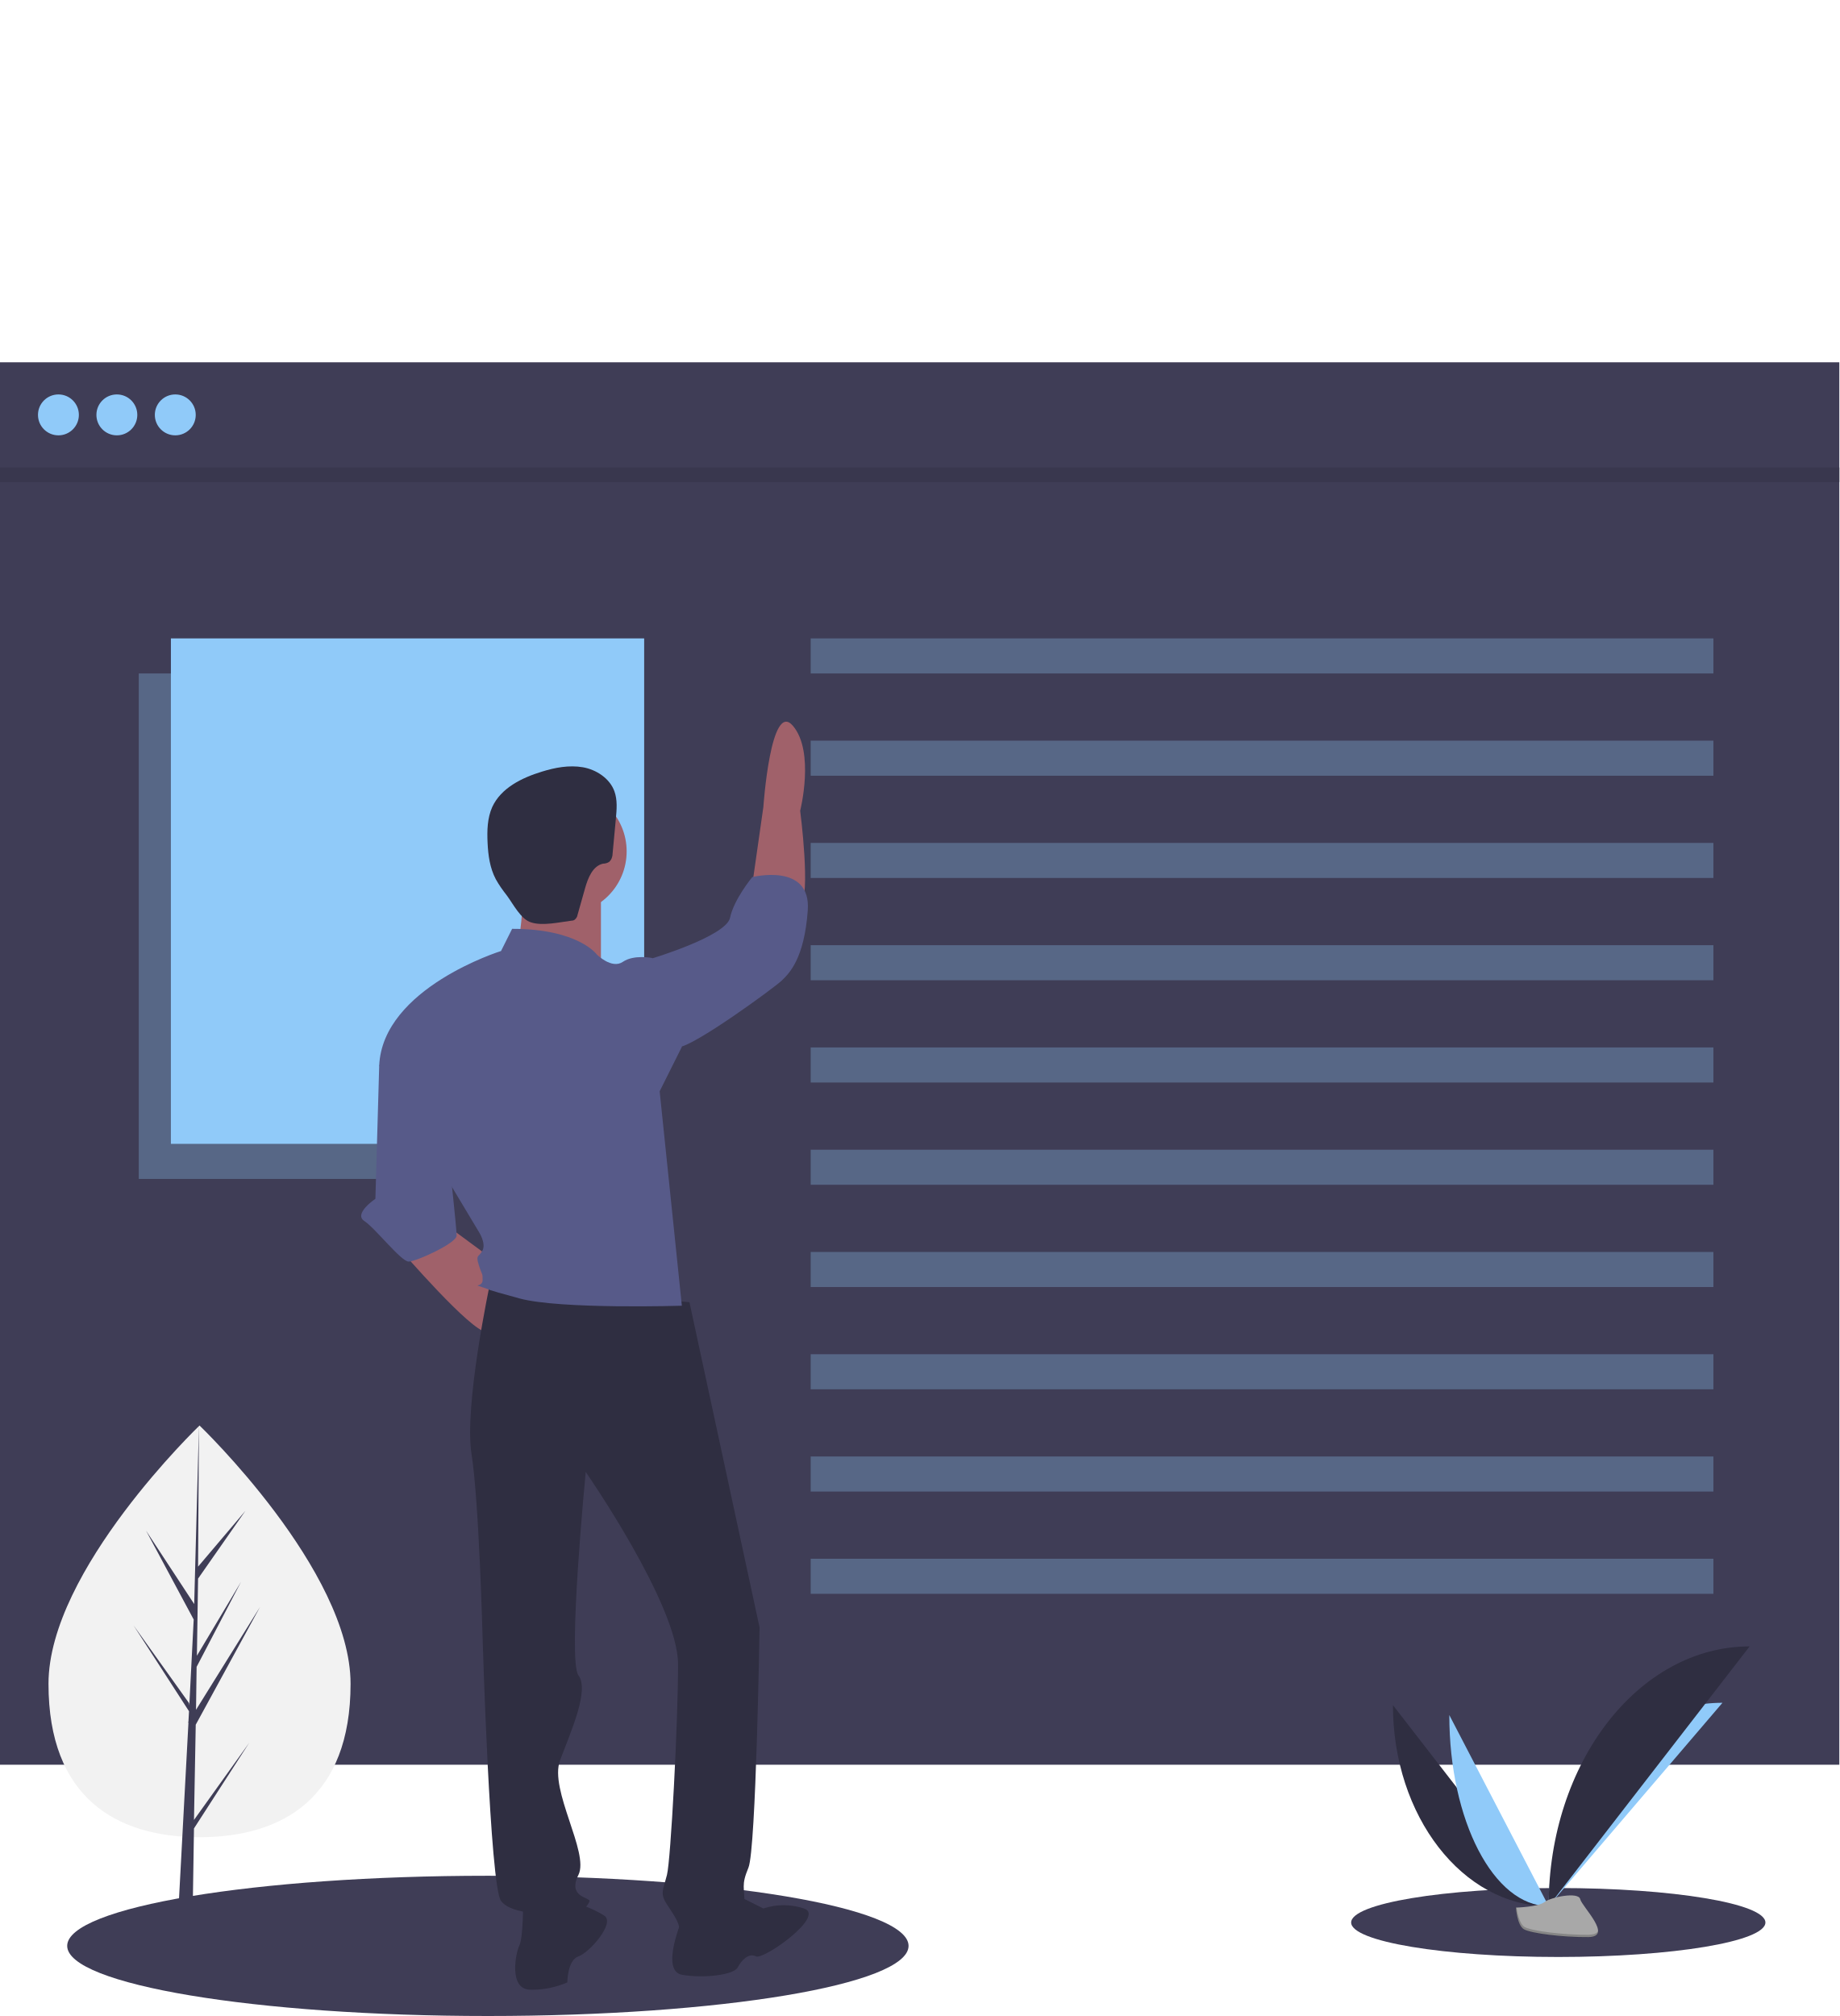
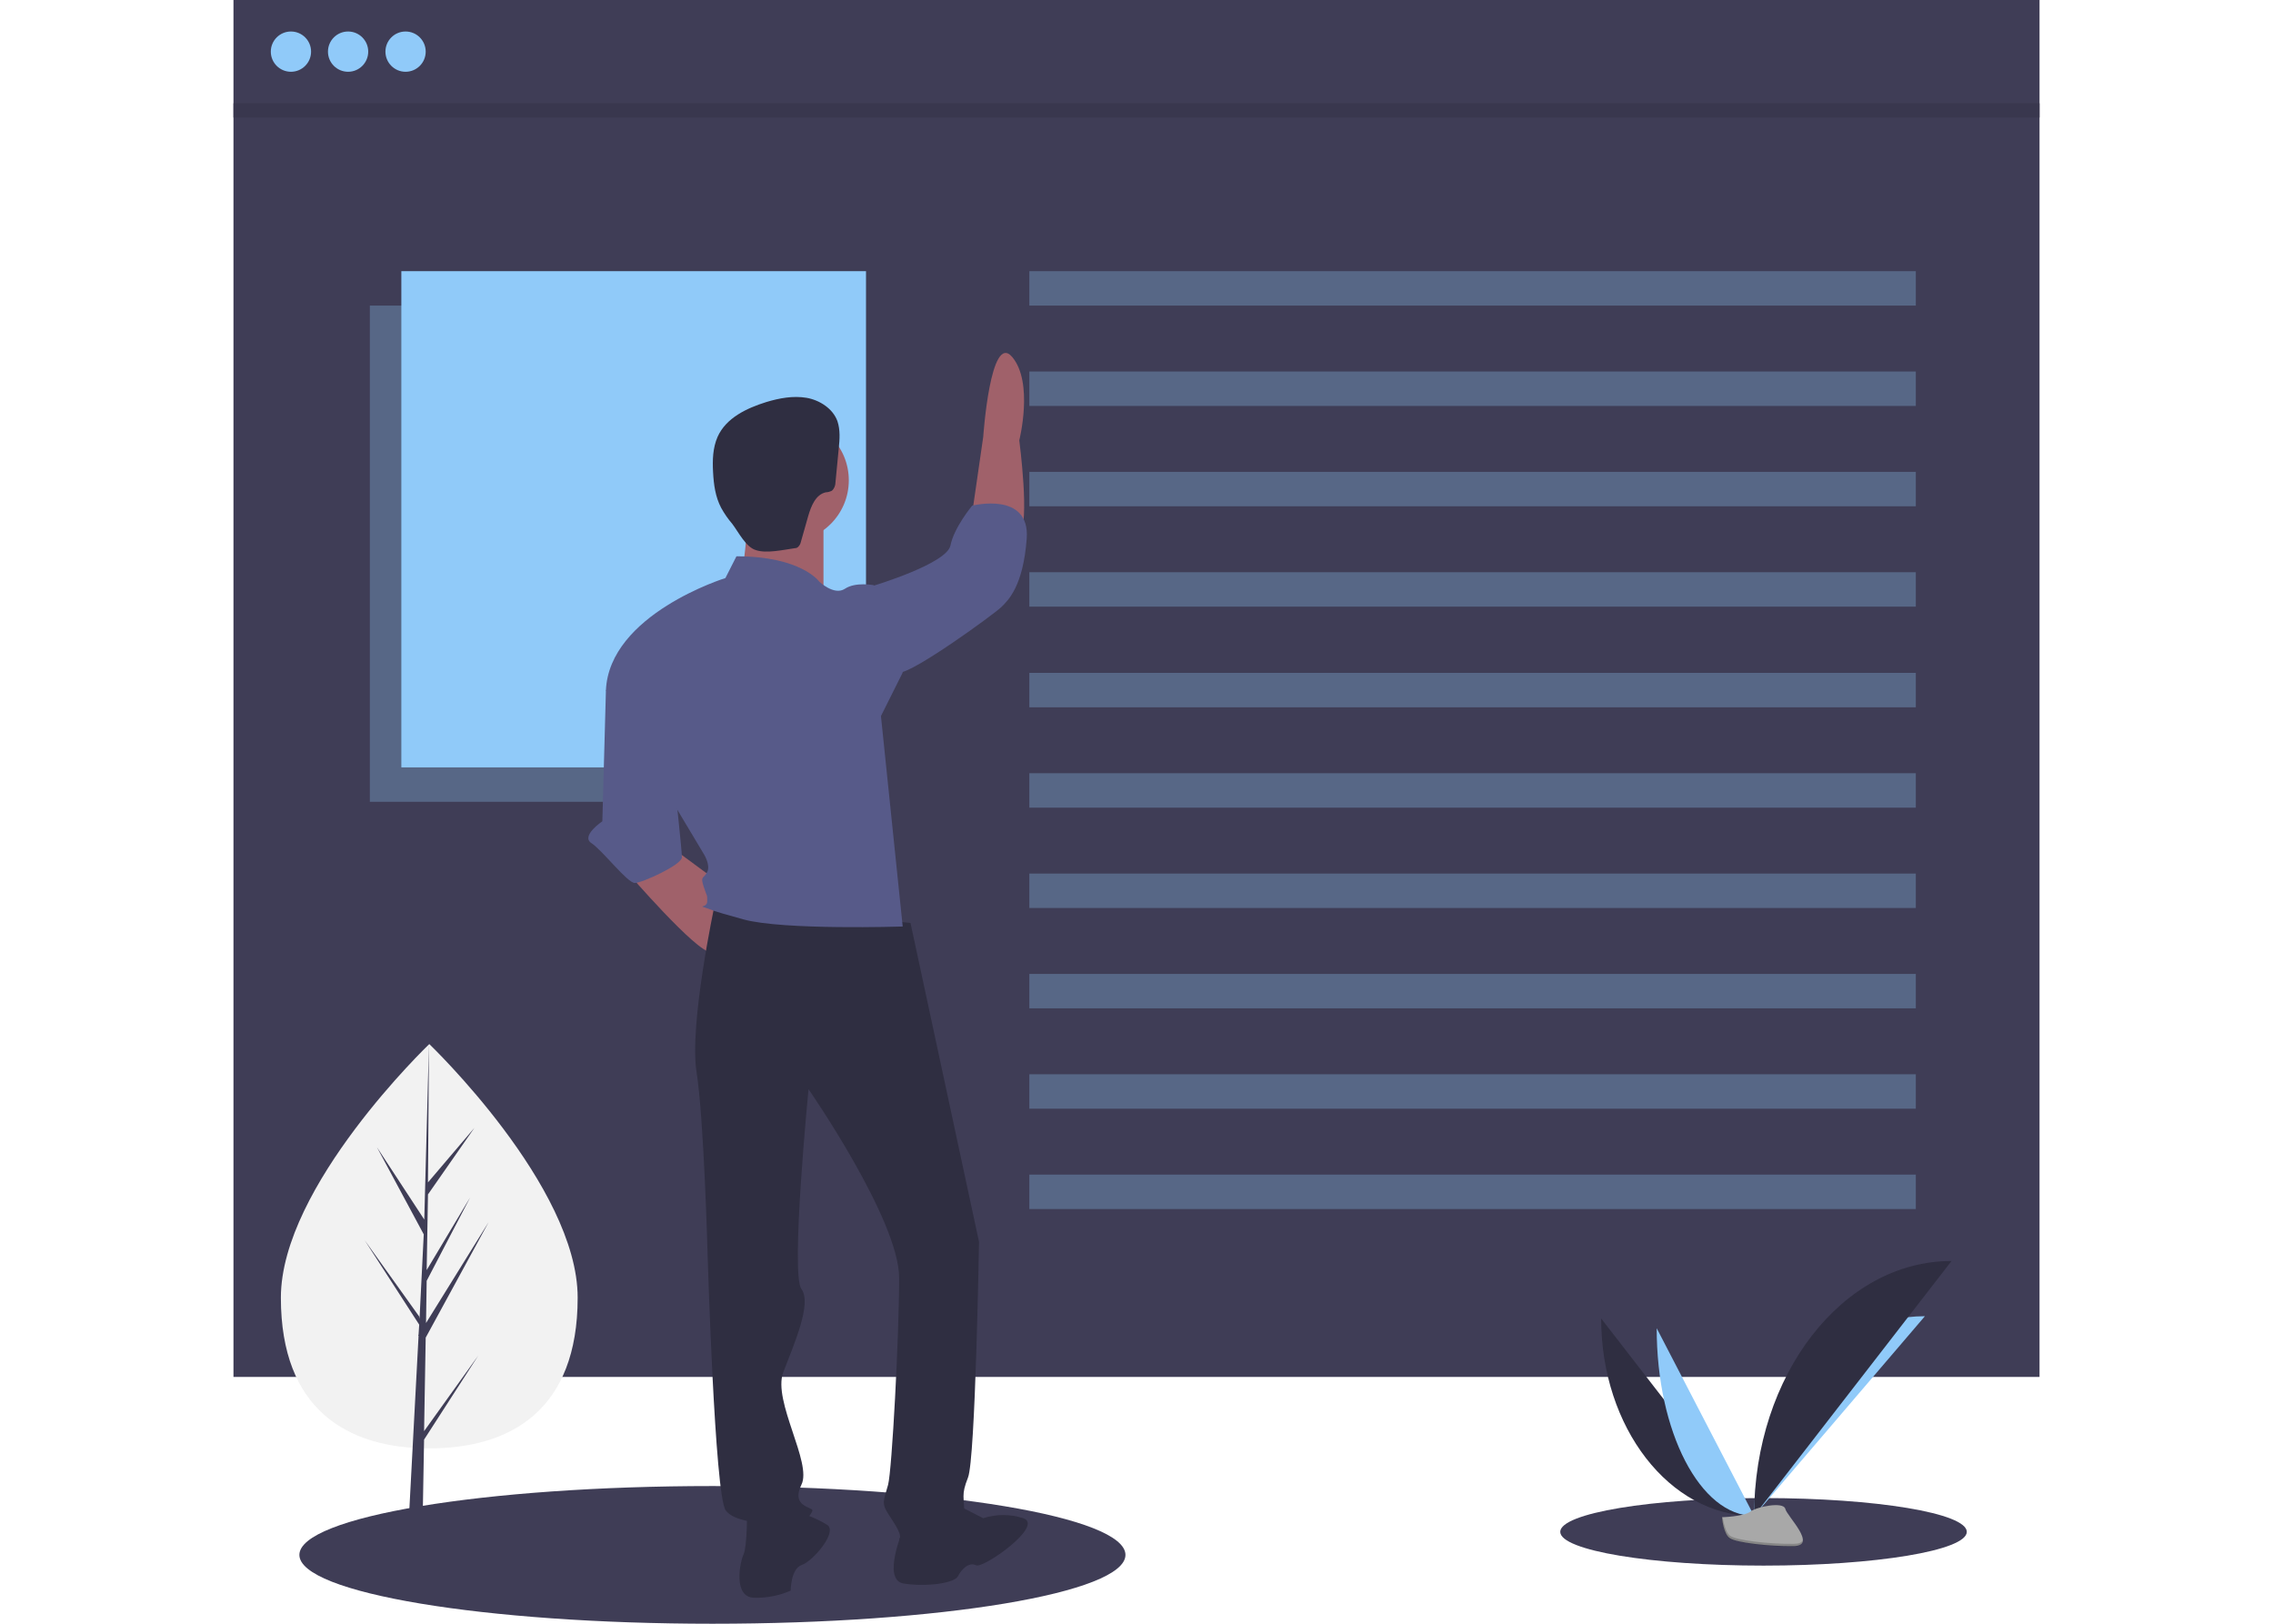
- <svg xmlns="http://www.w3.org/2000/svg" version="1.1" id="fda871d6-4a4f-49fc-88be-f761f3bd5c82" x="0px" y="0px" viewBox="0 0 629.6 690" style="enable-background:new 0 0 629.6 690;" xml:space="preserve">
+ <svg xmlns="http://www.w3.org/2000/svg" version="1.1" id="fda871d6-4a4f-49fc-88be-f761f3bd5c82" x="0px" y="0px" viewBox="0 0 700 500" style="enable-background:new 0 0 700 500;" xml:space="preserve">
  <style type="text/css">
	.st0{fill:#3F3D56;}
	.st1{fill:#90CAF9;}
	.st2{fill:#F2F2F2;}
	.st3{opacity:0.1;enable-background:new    ;}
	.st4{opacity:0.3;fill:#90CAF9;enable-background:new    ;}
	.st5{fill:#A0616A;}
	.st6{fill:#2F2E41;}
	.st7{fill:#575A89;}
	.st8{fill:#A8A8A8;}
	.st9{opacity:0.2;enable-background:new    ;}
</style>
-   <ellipse class="st0" cx="167" cy="666" rx="144" ry="24" />
-   <ellipse class="st0" cx="533.4" cy="658" rx="70.9" ry="11.8" />
-   <rect y="160" class="st0" width="629.6" height="444" />
-   <rect y="124" class="st0" width="629.6" height="41" />
-   <circle class="st1" cx="20" cy="142" r="7" />
-   <path class="st2" d="M120,576.3c0,38.9-23.1,52.5-51.7,52.5s-51.7-13.6-51.7-52.5s51.7-88.4,51.7-88.4S120,537.4,120,576.3z" />
-   <polygon class="st0" points="66.4,622.9 67,590.3 89,550 67.1,585.2 67.3,570.5 82.5,541.4 67.4,566.7 67.4,566.7 67.8,540.3   84,517.1 67.8,536.2 68.1,487.9 66.4,551.8 66.6,549.2 50,523.9 66.3,554.3 64.8,583.7 64.7,582.9 45.7,556.3 64.7,585.7   64.5,589.3 64.4,589.4 64.5,589.7 60.5,664.3 65.8,664.3 66.4,625.8 85.3,596.5 " />
-   <circle class="st1" cx="40" cy="142" r="7" />
-   <circle class="st1" cx="60" cy="142" r="7" />
-   <rect y="160" class="st3" width="629.6" height="5" />
-   <rect x="47.5" y="230.5" class="st4" width="162" height="173" />
-   <rect x="58.5" y="218.5" class="st1" width="162" height="173" />
-   <rect x="277.5" y="218.5" class="st4" width="309" height="12" />
-   <rect x="277.5" y="253.5" class="st4" width="309" height="12" />
-   <rect x="277.5" y="288.5" class="st4" width="309" height="12" />
-   <rect x="277.5" y="323.5" class="st4" width="309" height="12" />
-   <rect x="277.5" y="358.5" class="st4" width="309" height="12" />
-   <rect x="277.5" y="393.5" class="st4" width="309" height="12" />
-   <rect x="277.5" y="428.5" class="st4" width="309" height="12" />
-   <rect x="277.5" y="463.5" class="st4" width="309" height="12" />
-   <rect x="277.5" y="498.5" class="st4" width="309" height="12" />
-   <rect x="277.5" y="533.5" class="st4" width="309" height="12" />
-   <circle class="st5" cx="193" cy="291.4" r="21.5" />
-   <path class="st5" d="M179.1,301.5c0,0,0,22.8-3.8,25.3s30.4,5.1,30.4,5.1v-29.1L179.1,301.5z" />
-   <path class="st5" d="M137.3,428c0,0,24,27.8,29.1,27.8s10.1-19,10.1-19l-24-17.7L137.3,428z" />
-   <path class="st5" d="M257.5,302.8l3.8-26.6c0,0,2.5-36.7,10.1-27.8c7.6,8.9,2.5,29.1,2.5,29.1s3.8,29.1,0,32.9  S257.5,302.8,257.5,302.8z" />
-   <path class="st6" d="M236,445.7l-68.3-6.3c0,0-8.9,41.7-6.3,58.2s3.8,63.2,3.8,63.2s2.5,84.7,6.3,89.8s16.4,3.8,20.2,6.3  s10.1-5.1,10.1-6.3s-7.6-1.3-3.8-8.9s-10.1-29.1-6.3-39.2c3.8-10.1,10.1-24,6.3-29.1s2.5-69.6,2.5-69.6s31.6,45.5,31.6,65.8  s-2.5,67-3.8,72.1s-2.5,6.3,0,10.1s5.1,7.6,3.8,8.9s22.8,0,22.8-7.6s-1.3-7.6,1.3-13.9S260,557,260,557L236,445.7z" />
-   <path class="st7" d="M175.3,317.9l-3.8,7.6c0,0-40.5,12.6-41.7,39.2l34.1,56.9c0,0,2.5,3.8,1.3,6.3s-2.5,1.3-1.3,5.1  s1.3,2.5,1.3,5.1s-3.8,1.3,0,2.5s-1.3,0,12.6,3.8c13.9,3.8,55.6,2.5,55.6,2.5l-7.6-73.4l7.6-15.2l-10.1-30.4c0,0-6.3-1.3-10.1,1.3  s-8.9-2.5-8.9-2.5S198,317.9,175.3,317.9z" />
-   <path class="st7" d="M217,329.3l6.3-1.3c0,0,25.3-7.6,26.6-13.9s7.6-13.9,7.6-13.9s20.2-5.1,19,11.4s-6.3,21.5-8.9,24  s-30.4,22.8-35.4,22.8S217,329.3,217,329.3z" />
-   <path class="st7" d="M132.3,359.7l-2.5,5.1l-1.3,45.5c0,0-7.6,5.1-3.8,7.6c3.8,2.5,12.6,13.9,15.2,13.9c2.5,0,16.4-6.3,16.4-8.9  s-2.5-25.3-2.5-25.3L132.3,359.7z" />
-   <path class="st6" d="M179.1,650.6c0,0,0,12.6-1.3,15.2S174,681,181.6,681c4.3,0.1,8.7-0.8,12.6-2.5c0,0,0-7.6,3.8-8.9  s12.6-11.4,8.9-13.9s-11.4-5.1-11.4-5.1H179.1z" />
-   <path class="st6" d="M233.5,656.9c0,0-7.6,17.7,0,19s17.7,0,19-2.5s3.8-5.1,6.3-3.8s24-13.9,16.4-16.4c-4.5-1.5-9.4-1.5-13.9,0  l-7.6-3.8L233.5,656.9z" />
-   <path class="st6" d="M195.7,315.1c0.4,0,0.7-0.1,1-0.3c0.5-0.4,0.9-1,1-1.7l2.6-9.2c1-3.5,2.6-7.5,6.1-8.3c0.7,0,1.5-0.2,2.1-0.6  c0.8-0.7,1.2-1.8,1.2-2.9l1.1-11.8c0.3-3.2,0.6-6.5-0.5-9.5c-1.6-4.4-6.2-7.4-10.8-8.2c-4.7-0.8-9.5,0.1-14,1.5  c-6.9,2.1-14,5.6-17,12.1c-1.7,3.8-1.8,8.1-1.6,12.3c0.2,4.3,0.8,8.6,2.8,12.4c1.1,2,2.4,3.8,3.8,5.6c2.1,2.8,4.8,8.2,8.3,9.2  C185.7,317,191.7,315.6,195.7,315.1z" />
-   <path class="st6" d="M476.8,583.6c0,38,23.9,68.8,53.3,68.8" />
-   <path class="st1" d="M530.1,652.4c0-38.5,26.6-69.6,59.5-69.6" />
-   <path class="st1" d="M496.1,587c0,36.1,15.2,65.4,34,65.4" />
-   <path class="st6" d="M530.1,652.4c0-49.1,30.8-88.9,68.8-88.9" />
-   <path class="st8" d="M518.9,652.9c0,0,7.6-0.2,9.8-1.9s11.6-3.6,12.2-1s11.4,12.9,2.8,13s-19.8-1.3-22.1-2.7  S518.9,652.9,518.9,652.9z" />
-   <path class="st9" d="M543.9,662.2c-8.5,0.1-19.8-1.3-22.1-2.7c-1.7-1.1-2.4-4.8-2.7-6.6c-0.2,0-0.3,0-0.3,0s0.5,6.1,2.8,7.5  s13.6,2.8,22.1,2.7c2.5,0,3.3-0.9,3.3-2.2C546.7,661.7,545.7,662.1,543.9,662.2z" />
+   <ellipse class="st0" cx="219.4" cy="478.8" rx="127.2" ry="21.2" />
+   <ellipse class="st0" cx="543.1" cy="471.7" rx="62.6" ry="10.4" />
+   <rect x="71.9" y="31.8" class="st0" width="556.2" height="392.2" />
+   <rect x="71.9" class="st0" width="556.2" height="36.2" />
+   <circle class="st1" cx="89.6" cy="15.9" r="6.2" />
+   <path class="st2" d="M177.9,399.6c0,34.4-20.4,46.4-45.7,46.4s-45.7-12-45.7-46.4s45.7-78.1,45.7-78.1S177.9,365.2,177.9,399.6z" />
+   <polygon class="st0" points="130.6,440.7 131.1,411.9 150.5,376.3 131.2,407.4 131.4,394.4 144.8,368.7 131.4,391.1 131.4,391.1   131.8,367.8 146.1,347.3 131.8,364.1 132.1,321.5 130.6,377.9 130.7,375.6 116.1,353.3 130.5,380.1 129.2,406.1 129.1,405.4   112.3,381.9 129.1,407.9 128.9,411 128.8,411.1 128.9,411.4 125.4,477.3 130,477.3 130.6,443.3 147.3,417.4 " />
+   <circle class="st1" cx="107.2" cy="15.9" r="6.2" />
+   <circle class="st1" cx="124.9" cy="15.9" r="6.2" />
+   <rect x="71.9" y="31.8" class="st3" width="556.2" height="4.4" />
+   <rect x="113.9" y="94.1" class="st4" width="143.1" height="152.8" />
+   <rect x="123.6" y="83.5" class="st1" width="143.1" height="152.8" />
+   <rect x="317" y="83.5" class="st4" width="273" height="10.6" />
+   <rect x="317" y="114.4" class="st4" width="273" height="10.6" />
+   <rect x="317" y="145.3" class="st4" width="273" height="10.6" />
+   <rect x="317" y="176.2" class="st4" width="273" height="10.6" />
+   <rect x="317" y="207.2" class="st4" width="273" height="10.6" />
+   <rect x="317" y="238.1" class="st4" width="273" height="10.6" />
+   <rect x="317" y="269" class="st4" width="273" height="10.6" />
+   <rect x="317" y="299.9" class="st4" width="273" height="10.6" />
+   <rect x="317" y="330.8" class="st4" width="273" height="10.6" />
+   <rect x="317" y="361.7" class="st4" width="273" height="10.6" />
+   <circle class="st5" cx="242.4" cy="147.9" r="19" />
+   <path class="st5" d="M230.1,156.8c0,0,0,20.1-3.4,22.3s26.9,4.5,26.9,4.5V158L230.1,156.8z" />
+   <path class="st5" d="M193.2,268.6c0,0,21.2,24.6,25.7,24.6c4.5,0,8.9-16.8,8.9-16.8l-21.2-15.6L193.2,268.6z" />
+   <path class="st5" d="M299.4,158l3.4-23.5c0,0,2.2-32.4,8.9-24.6c6.7,7.9,2.2,25.7,2.2,25.7s3.4,25.7,0,29.1  C310.5,168,299.4,158,299.4,158z" />
+   <path class="st6" d="M280.4,284.2l-60.3-5.6c0,0-7.9,36.8-5.6,51.4c2.3,14.6,3.4,55.8,3.4,55.8s2.2,74.8,5.6,79.3  c3.4,4.5,14.5,3.4,17.8,5.6c3.4,2.2,8.9-4.5,8.9-5.6c0-1.1-6.7-1.1-3.4-7.9c3.4-6.7-8.9-25.7-5.6-34.6c3.4-8.9,8.9-21.2,5.6-25.7  c-3.4-4.5,2.2-61.5,2.2-61.5s27.9,40.2,27.9,58.1c0,17.9-2.2,59.2-3.4,63.7s-2.2,5.6,0,8.9c2.2,3.4,4.5,6.7,3.4,7.9  c-1.1,1.1,20.1,0,20.1-6.7c0-6.7-1.1-6.7,1.1-12.3c2.3-5.6,3.4-72.6,3.4-72.6L280.4,284.2z" />
+   <path class="st7" d="M226.8,171.3l-3.4,6.7c0,0-35.8,11.1-36.8,34.6l30.1,50.3c0,0,2.2,3.4,1.1,5.6c-1.1,2.2-2.2,1.1-1.1,4.5  c1.1,3.4,1.1,2.2,1.1,4.5c0,2.3-3.4,1.1,0,2.2c3.4,1.1-1.1,0,11.1,3.4c12.3,3.4,49.1,2.2,49.1,2.2l-6.7-64.8l6.7-13.4l-8.9-26.9  c0,0-5.6-1.1-8.9,1.1s-7.9-2.2-7.9-2.2S246.8,171.3,226.8,171.3z" />
+   <path class="st7" d="M263.6,181.4l5.6-1.1c0,0,22.3-6.7,23.5-12.3c1.1-5.6,6.7-12.3,6.7-12.3s17.8-4.5,16.8,10.1  c-1.1,14.6-5.6,19-7.9,21.2c-2.3,2.2-26.9,20.1-31.3,20.1S263.6,181.4,263.6,181.4z" />
+   <path class="st7" d="M188.8,208.2l-2.2,4.5l-1.1,40.2c0,0-6.7,4.5-3.4,6.7c3.4,2.2,11.1,12.3,13.4,12.3c2.2,0,14.5-5.6,14.5-7.9  s-2.2-22.3-2.2-22.3L188.8,208.2z" />
+   <path class="st6" d="M230.1,465.2c0,0,0,11.1-1.1,13.4c-1.1,2.3-3.4,13.4,3.4,13.4c3.8,0.1,7.7-0.7,11.1-2.2c0,0,0-6.7,3.4-7.9  c3.4-1.1,11.1-10.1,7.9-12.3c-3.3-2.2-10.1-4.5-10.1-4.5H230.1z" />
+   <path class="st6" d="M278.2,470.8c0,0-6.7,15.6,0,16.8c6.7,1.1,15.6,0,16.8-2.2c1.1-2.2,3.4-4.5,5.6-3.4  c2.2,1.1,21.2-12.3,14.5-14.5c-4-1.3-8.3-1.3-12.3,0l-6.7-3.4L278.2,470.8z" />
+   <path class="st6" d="M244.8,168.8c0.4,0,0.6-0.1,0.9-0.3c0.4-0.4,0.8-0.9,0.9-1.5l2.3-8.1c0.9-3.1,2.3-6.6,5.4-7.3  c0.6,0,1.3-0.2,1.9-0.5c0.7-0.6,1.1-1.6,1.1-2.6l1-10.4c0.3-2.8,0.5-5.7-0.4-8.4c-1.4-3.9-5.5-6.5-9.5-7.2  c-4.2-0.7-8.4,0.1-12.4,1.3c-6.1,1.9-12.4,4.9-15,10.7c-1.5,3.4-1.6,7.2-1.4,10.9c0.2,3.8,0.7,7.6,2.5,11c1,1.8,2.1,3.4,3.4,4.9  c1.9,2.5,4.2,7.2,7.3,8.1C236,170.5,241.3,169.3,244.8,168.8z" />
+   <path class="st6" d="M493.1,406c0,33.6,21.1,60.8,47.1,60.8" />
+   <path class="st1" d="M540.2,466.8c0-34,23.5-61.5,52.6-61.5" />
+   <path class="st1" d="M510.2,409c0,31.9,13.4,57.8,30,57.8" />
+   <path class="st6" d="M540.2,466.8c0-43.4,27.2-78.5,60.8-78.5" />
+   <path class="st8" d="M530.3,467.2c0,0,6.7-0.2,8.7-1.7c1.9-1.5,10.2-3.2,10.8-0.9c0.5,2.3,10.1,11.4,2.5,11.5s-17.5-1.1-19.5-2.4  C530.7,472.5,530.3,467.2,530.3,467.2z" />
+   <path class="st9" d="M552.4,475.4c-7.5,0.1-17.5-1.1-19.5-2.4c-1.5-1-2.1-4.2-2.4-5.8c-0.2,0-0.3,0-0.3,0s0.4,5.4,2.5,6.6  c2,1.2,12,2.5,19.5,2.4c2.2,0,2.9-0.8,2.9-1.9C554.9,475,554,475.4,552.4,475.4z" />
</svg>
